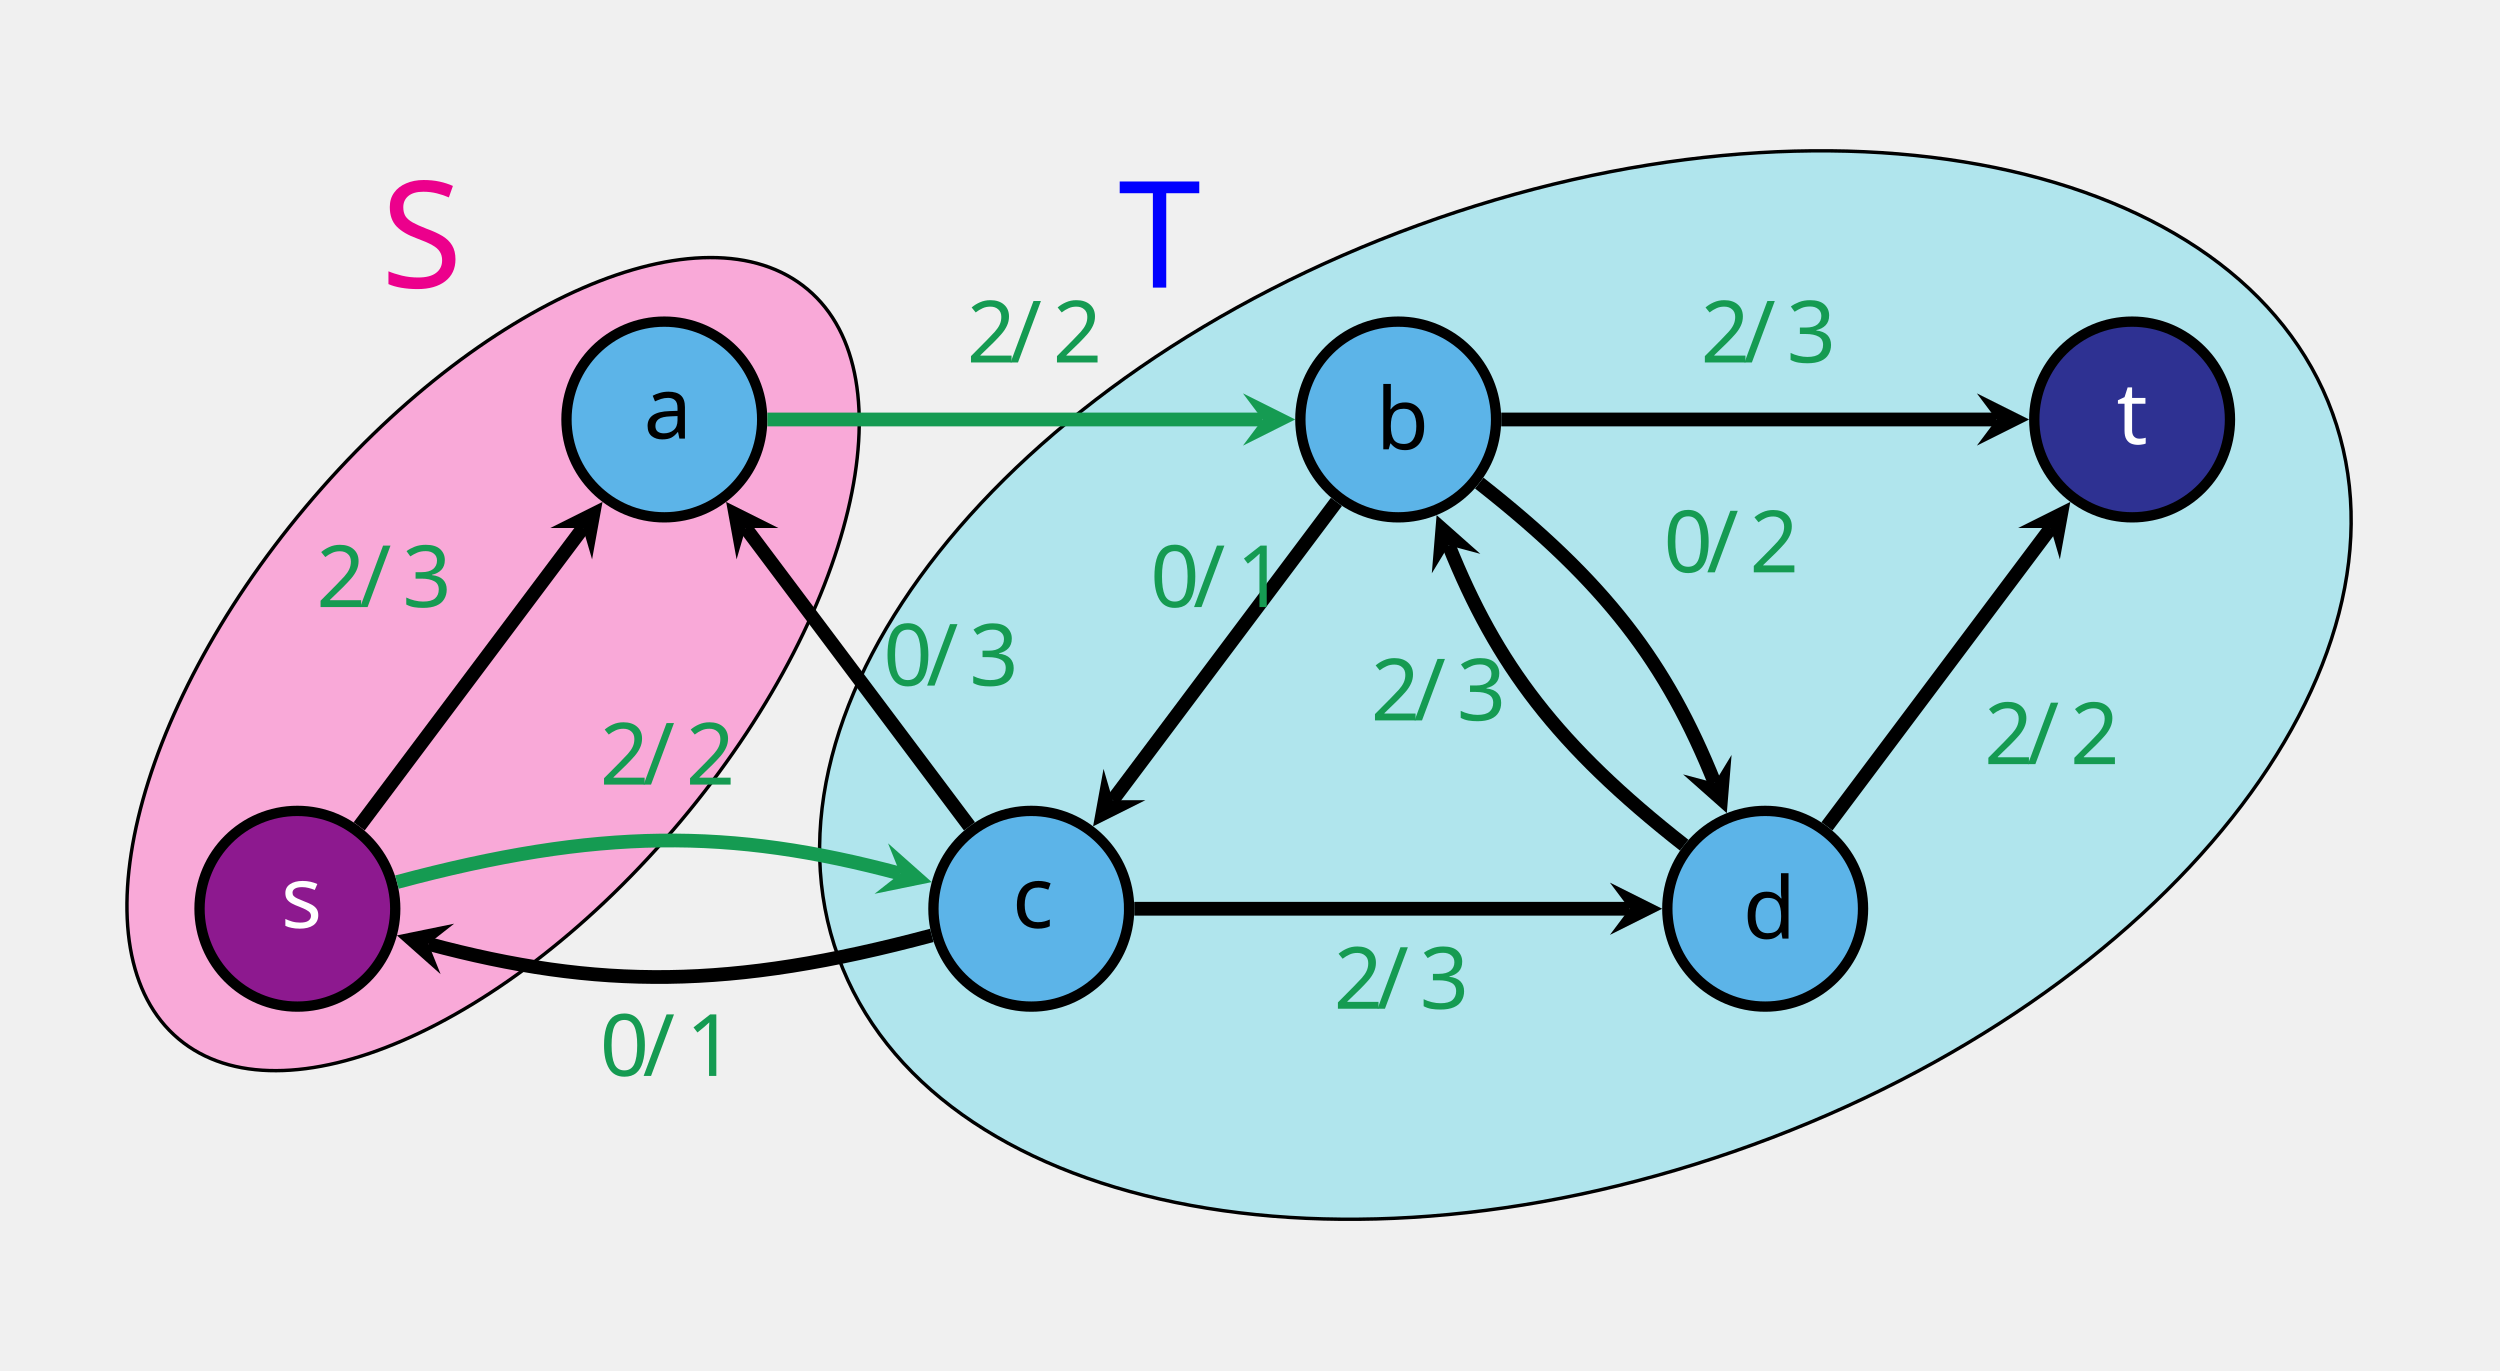
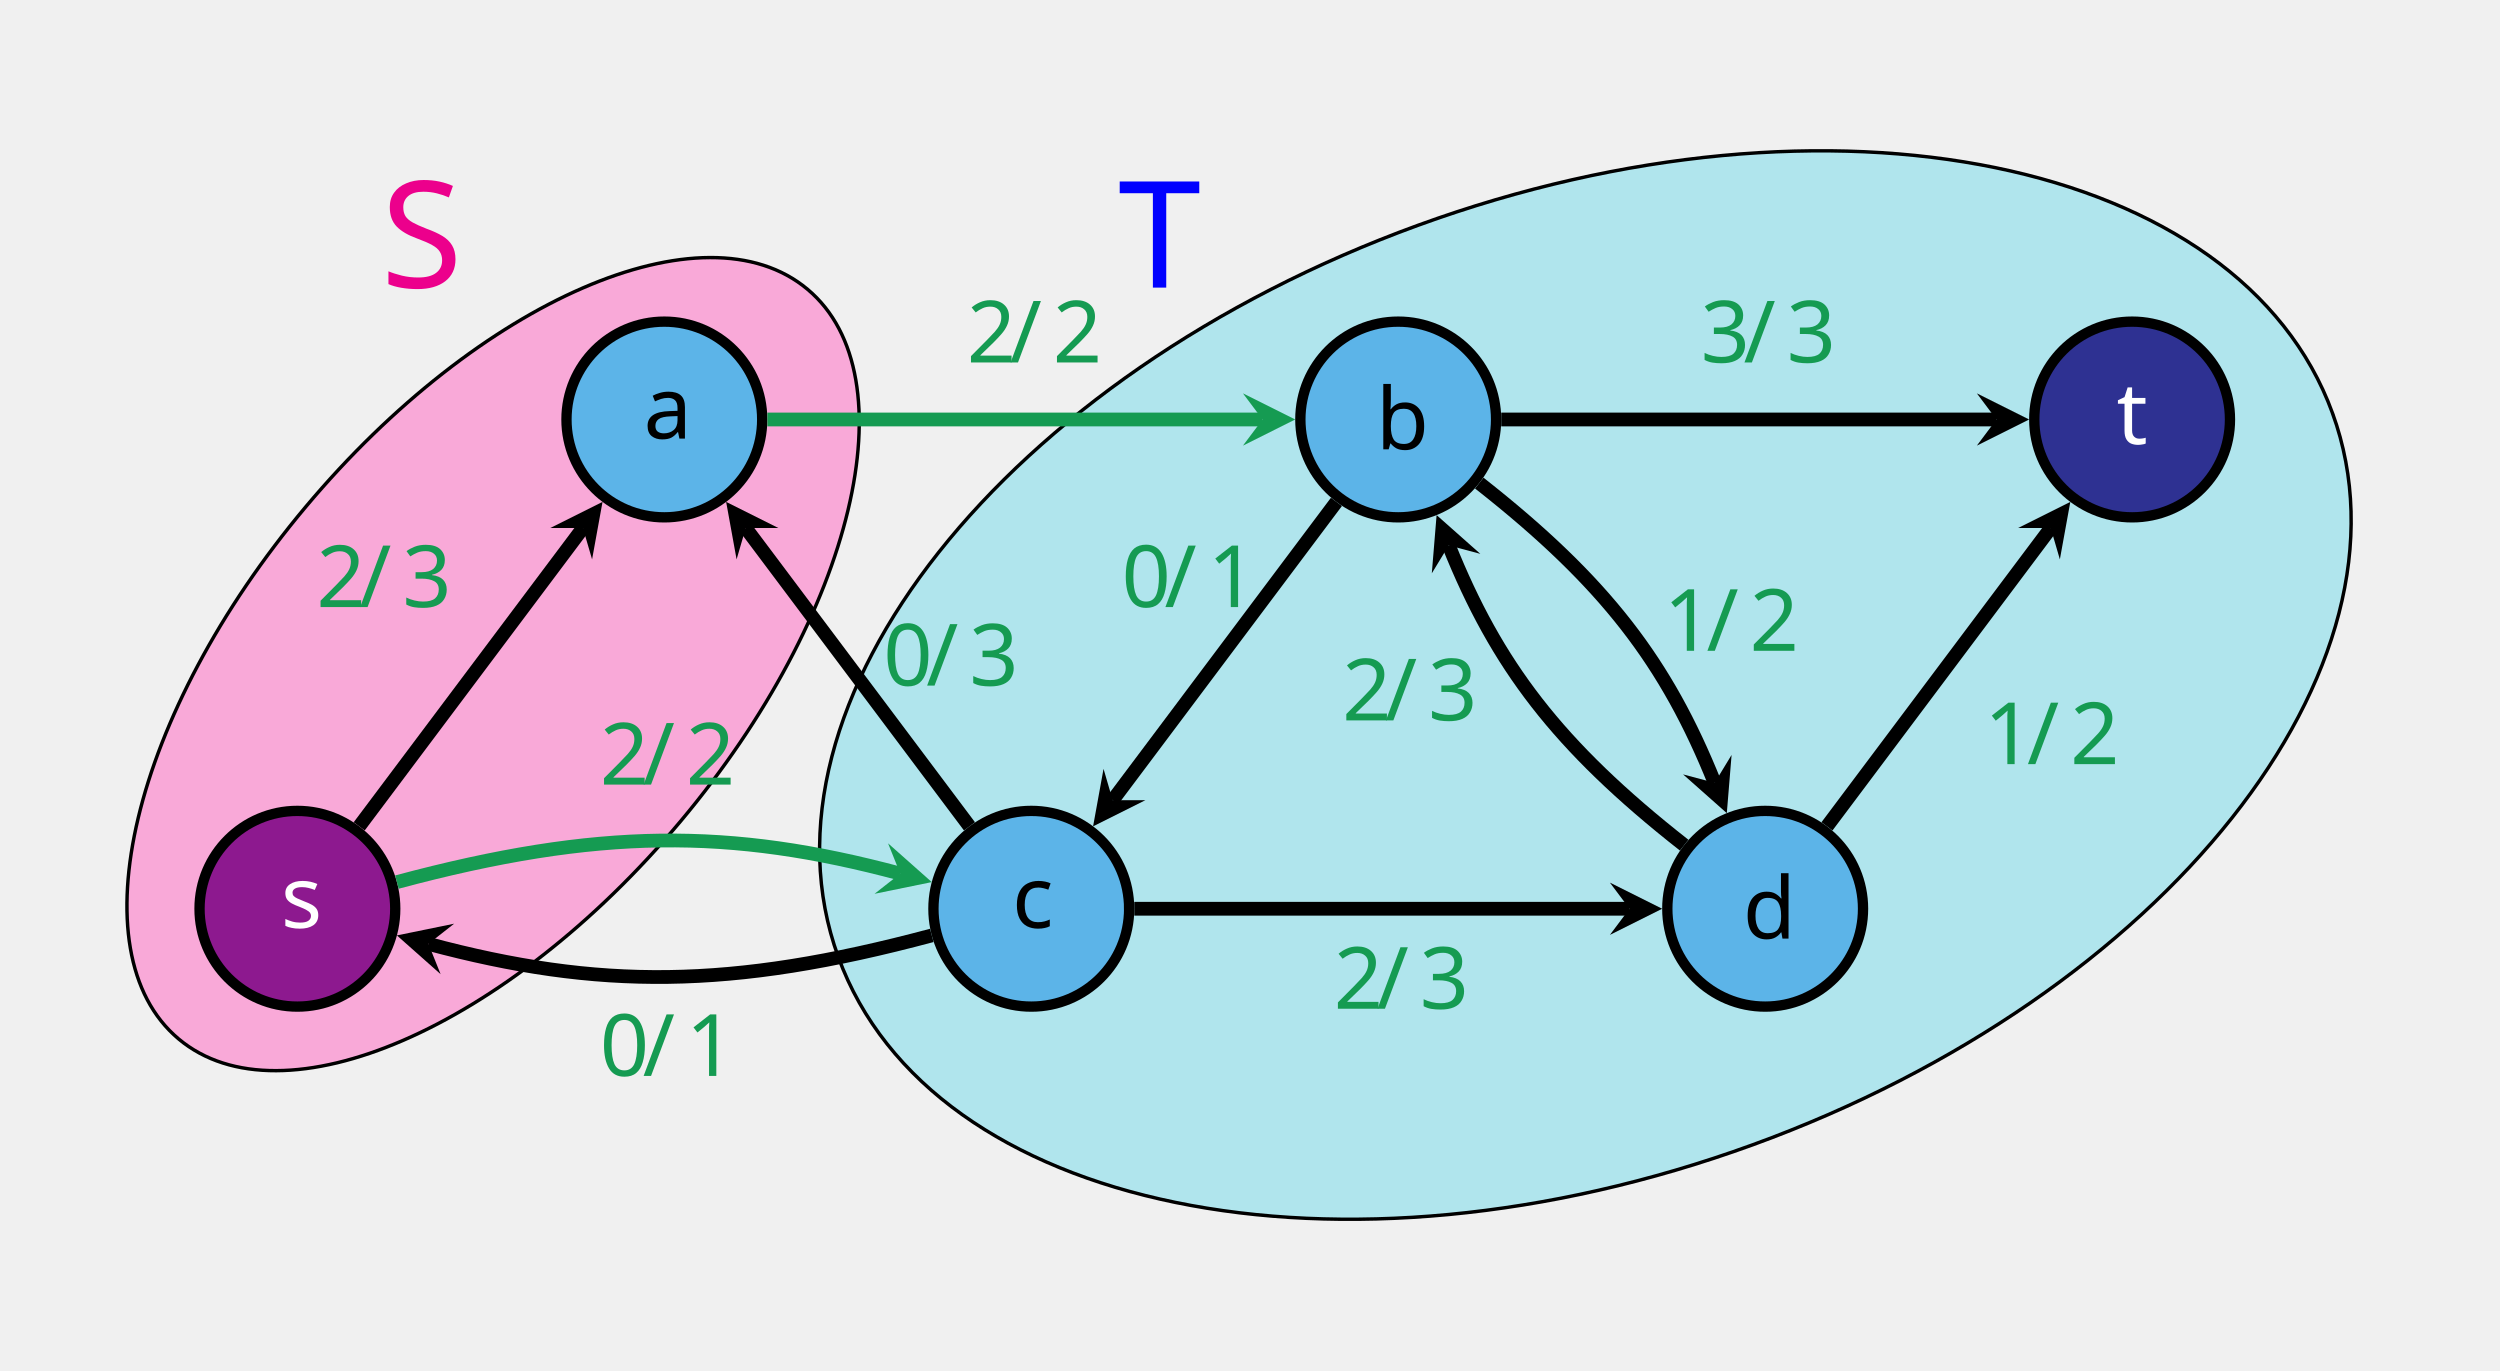
<svg xmlns="http://www.w3.org/2000/svg" version="1.1" id="svg2" width="386.252" height="211.679" viewBox="0 0 386.252 211.679">
  <defs id="defs6" />
  <g id="g8" transform="matrix(1.333333,0,0,-1.333333,0,211.6787)">
    <g id="g10" transform="translate(34.46,53.457)">
      <g id="g12">
        <g id="g14">
          <g id="g16">
            <path d="M 59.12,71.776 C 47.127,81.84 21.09,70.554 0.963,46.568 -19.164,22.582 -25.757,-5.019 -13.765,-15.083 -1.772,-25.146 24.265,-13.86 44.392,10.126 64.519,34.111 71.113,61.713 59.12,71.776 Z" style="fill:#f9a9d8;fill-opacity:1;fill-rule:nonzero;stroke:#000000;stroke-width:0.399;stroke-linecap:butt;stroke-linejoin:miter;stroke-miterlimit:10;stroke-dasharray:none;stroke-opacity:1" id="path18" />
          </g>
          <g id="g20">
            <path d="M 235.82,57.433 C 225.11,86.856 177.67,96.6 129.857,79.198 82.045,61.795 51.967,23.836 62.676,-5.587 c 10.709,-29.423 58.149,-39.168 105.962,-21.765 47.813,17.403 77.89,55.361 67.181,84.785 z" style="fill:#b0e5ed;fill-opacity:1;fill-rule:nonzero;stroke:#000000;stroke-width:0.399;stroke-linecap:butt;stroke-linejoin:miter;stroke-miterlimit:10;stroke-dasharray:none;stroke-opacity:1" id="path22" />
          </g>
          <g id="g24">
            <g id="g26" transform="translate(9.677,71.975)">
              <g id="g28">
                <g id="g30" transform="translate(-44.137,-125.432)">
                  <text xml:space="preserve" transform="matrix(1,0,0,-1,44.137,125.432)" style="font-variant:normal;font-weight:normal;font-size:17.215px;font-family:CMSS17;-inkscape-font-specification:CMSS17;writing-mode:lr-tb;fill:#ec008c;fill-opacity:1;fill-rule:nonzero;stroke:none" id="text34">
                    <tspan x="0" y="0" id="tspan32">S</tspan>
                  </text>
                  <g id="g36" transform="translate(44.137,125.432)" />
                </g>
              </g>
              <g id="g38" transform="translate(-9.677,-71.975)" />
            </g>
          </g>
          <g id="g40">
            <g id="g42" transform="translate(95.116,71.975)">
              <g id="g44">
                <g id="g46" transform="translate(-129.576,-125.432)">
                  <text xml:space="preserve" transform="matrix(1,0,0,-1,129.576,125.432)" style="font-variant:normal;font-weight:normal;font-size:17.215px;font-family:CMSS17;-inkscape-font-specification:CMSS17;writing-mode:lr-tb;fill:#0000ff;fill-opacity:1;fill-rule:nonzero;stroke:none" id="text50">
                    <tspan x="0" y="0" id="tspan48">T</tspan>
                  </text>
                  <g id="g52" transform="translate(129.576,125.432)" />
                </g>
              </g>
              <g id="g54" transform="translate(-95.116,-71.975)" />
            </g>
          </g>
          <g id="g56">
            <g id="g58">
              <path d="m 53.859,56.694 c 0,6.262 -5.076,11.339 -11.339,11.339 -6.262,0 -11.339,-5.076 -11.339,-11.339 0,-6.262 5.076,-11.339 11.339,-11.339 6.262,0 11.339,5.076 11.339,11.339 z" style="fill:#5cb4e8;fill-opacity:1;fill-rule:nonzero;stroke:#000000;stroke-width:1.196;stroke-linecap:butt;stroke-linejoin:miter;stroke-miterlimit:10;stroke-dasharray:none;stroke-opacity:1" id="path60" />
            </g>
            <g id="g62" transform="translate(40.126,54.479)">
              <g id="g64">
                <g id="g66" transform="translate(-74.586,-107.936)">
                  <text xml:space="preserve" transform="matrix(1,0,0,-1,74.586,107.936)" style="font-variant:normal;font-weight:normal;font-size:9.963px;font-family:CMSS10;-inkscape-font-specification:CMSS10;writing-mode:lr-tb;fill:#000000;fill-opacity:1;fill-rule:nonzero;stroke:none" id="text70">
                    <tspan x="0" y="0" id="tspan68">a</tspan>
                  </text>
                  <g id="g72" transform="translate(74.586,107.936)" />
                </g>
              </g>
              <g id="g74" transform="translate(-40.126,-54.479)" />
            </g>
          </g>
          <g id="g76">
            <g id="g78">
              <path d="m 138.899,56.694 c 0,6.262 -5.076,11.339 -11.339,11.339 -6.262,0 -11.339,-5.076 -11.339,-11.339 0,-6.262 5.076,-11.339 11.339,-11.339 6.262,0 11.339,5.076 11.339,11.339 z" style="fill:#5cb4e8;fill-opacity:1;fill-rule:nonzero;stroke:#000000;stroke-width:1.196;stroke-linecap:butt;stroke-linejoin:miter;stroke-miterlimit:10;stroke-dasharray:none;stroke-opacity:1" id="path80" />
            </g>
            <g id="g82" transform="translate(124.986,53.234)">
              <g id="g84">
                <g id="g86" transform="translate(-159.446,-106.691)">
                  <text xml:space="preserve" transform="matrix(1,0,0,-1,159.446,106.691)" style="font-variant:normal;font-weight:normal;font-size:9.963px;font-family:CMSS10;-inkscape-font-specification:CMSS10;writing-mode:lr-tb;fill:#000000;fill-opacity:1;fill-rule:nonzero;stroke:none" id="text90">
                    <tspan x="0" y="0" id="tspan88">b</tspan>
                  </text>
                  <g id="g92" transform="translate(159.446,106.691)" />
                </g>
              </g>
              <g id="g94" transform="translate(-124.986,-53.234)" />
            </g>
          </g>
          <g id="g96">
            <g id="g98">
              <path d="m 223.94,56.694 c 0,6.262 -5.076,11.339 -11.339,11.339 -6.262,0 -11.339,-5.076 -11.339,-11.339 0,-6.262 5.076,-11.339 11.339,-11.339 6.262,0 11.339,5.076 11.339,11.339 z" style="fill:#2e3192;fill-opacity:1;fill-rule:nonzero;stroke:#000000;stroke-width:1.196;stroke-linecap:butt;stroke-linejoin:miter;stroke-miterlimit:10;stroke-dasharray:none;stroke-opacity:1" id="path100" />
            </g>
            <g id="g102" transform="translate(210.8,53.846)">
              <g id="g104">
                <g id="g106" transform="translate(-245.26,-107.303)">
                  <text xml:space="preserve" transform="matrix(1,0,0,-1,245.26,107.303)" style="font-variant:normal;font-weight:normal;font-size:9.963px;font-family:CMSS10;-inkscape-font-specification:CMSS10;writing-mode:lr-tb;fill:#ffffff;fill-opacity:1;fill-rule:nonzero;stroke:none" id="text110">
                    <tspan x="0" y="0" id="tspan108">t</tspan>
                  </text>
                  <g id="g112" transform="translate(245.26,107.303)" />
                </g>
              </g>
              <g id="g114" transform="translate(-210.8,-53.846)" />
            </g>
          </g>
          <g id="g116">
            <g id="g118">
              <path d="M 11.339,0 C 11.339,6.262 6.262,11.339 0,11.339 -6.262,11.339 -11.339,6.262 -11.339,0 c 0,-6.262 5.076,-11.339 11.339,-11.339 6.262,0 11.339,5.076 11.339,11.339 z" style="fill:#8d198f;fill-opacity:1;fill-rule:nonzero;stroke:#000000;stroke-width:1.196;stroke-linecap:butt;stroke-linejoin:miter;stroke-miterlimit:10;stroke-dasharray:none;stroke-opacity:1" id="path120" />
            </g>
            <g id="g122" transform="translate(-1.909,-2.214)">
              <g id="g124">
                <g id="g126" transform="translate(-32.551,-51.243)">
                  <text xml:space="preserve" transform="matrix(1,0,0,-1,32.551,51.243)" style="font-variant:normal;font-weight:normal;font-size:9.963px;font-family:CMSS10;-inkscape-font-specification:CMSS10;writing-mode:lr-tb;fill:#ffffff;fill-opacity:1;fill-rule:nonzero;stroke:none" id="text130">
                    <tspan x="0" y="0" id="tspan128">s</tspan>
                  </text>
                  <g id="g132" transform="translate(32.551,51.243)" />
                </g>
              </g>
              <g id="g134" transform="translate(1.909,2.214)" />
            </g>
          </g>
          <g id="g136">
            <g id="g138">
              <path d="m 96.379,0 c 0,6.262 -5.076,11.339 -11.339,11.339 C 78.778,11.339 73.702,6.262 73.702,0 c 0,-6.262 5.076,-11.339 11.339,-11.339 6.262,0 11.339,5.076 11.339,11.339 z" style="fill:#5cb4e8;fill-opacity:1;fill-rule:nonzero;stroke:#000000;stroke-width:1.196;stroke-linecap:butt;stroke-linejoin:miter;stroke-miterlimit:10;stroke-dasharray:none;stroke-opacity:1" id="path140" />
            </g>
            <g id="g142" transform="translate(82.826,-2.214)">
              <g id="g144">
                <g id="g146" transform="translate(-117.286,-51.243)">
                  <text xml:space="preserve" transform="matrix(1,0,0,-1,117.286,51.243)" style="font-variant:normal;font-weight:normal;font-size:9.963px;font-family:CMSS10;-inkscape-font-specification:CMSS10;writing-mode:lr-tb;fill:#000000;fill-opacity:1;fill-rule:nonzero;stroke:none" id="text150">
                    <tspan x="0" y="0" id="tspan148">c</tspan>
                  </text>
                  <g id="g152" transform="translate(117.286,51.243)" />
                </g>
              </g>
              <g id="g154" transform="translate(-82.826,2.214)" />
            </g>
          </g>
          <g id="g156">
            <g id="g158">
              <path d="m 181.42,0 c 0,6.262 -5.076,11.339 -11.339,11.339 -6.262,0 -11.339,-5.076 -11.339,-11.339 0,-6.262 5.076,-11.339 11.339,-11.339 6.262,0 11.339,5.076 11.339,11.339 z" style="fill:#5cb4e8;fill-opacity:1;fill-rule:nonzero;stroke:#000000;stroke-width:1.196;stroke-linecap:butt;stroke-linejoin:miter;stroke-miterlimit:10;stroke-dasharray:none;stroke-opacity:1" id="path160" />
            </g>
            <g id="g162" transform="translate(167.505,-3.459)">
              <g id="g164">
                <g id="g166" transform="translate(-201.965,-49.998)">
                  <text xml:space="preserve" transform="matrix(1,0,0,-1,201.965,49.998)" style="font-variant:normal;font-weight:normal;font-size:9.963px;font-family:CMSS10;-inkscape-font-specification:CMSS10;writing-mode:lr-tb;fill:#000000;fill-opacity:1;fill-rule:nonzero;stroke:none" id="text170">
                    <tspan x="0" y="0" id="tspan168">d</tspan>
                  </text>
                  <g id="g172" transform="translate(201.965,49.998)" />
                </g>
              </g>
              <g id="g174" transform="translate(-167.505,3.459)" />
            </g>
          </g>
          <g id="g176">
            <g id="g178">
              <path d="M 7.162,9.549 33.087,44.116" style="fill:none;stroke:#000000;stroke-width:1.594;stroke-linecap:butt;stroke-linejoin:miter;stroke-miterlimit:10;stroke-dasharray:none;stroke-opacity:1" id="path180" />
              <g id="g182" transform="matrix(0.59999,0.79997,-0.79997,0.59999,33.08698,44.11621)">
                <g id="g184">
                  <path d="M 3.786,0 -2.271,3.029 0,0 -2.271,-3.029" style="fill:#000000;fill-opacity:1;fill-rule:nonzero;stroke:none" id="path186" />
                </g>
              </g>
              <g id="g188">
                <g id="g190" transform="translate(2.199,34.955)">
                  <g id="g192">
                    <g id="g194" transform="translate(-36.659,-88.412)">
                      <text xml:space="preserve" transform="matrix(1,0,0,-1,36.659,88.412)" style="font-variant:normal;font-weight:normal;font-size:9.963px;font-family:CMSS10;-inkscape-font-specification:CMSS10;writing-mode:lr-tb;fill:#159b52;fill-opacity:1;fill-rule:nonzero;stroke:none" id="text202">
                        <tspan x="0" y="0" id="tspan196">2</tspan>
                        <tspan x="4.981" y="0" id="tspan198">/</tspan>
                        <tspan x="9.963" y="0" id="tspan200">3</tspan>
                      </text>
                      <g id="g204" transform="translate(36.659,88.412)" />
                    </g>
                  </g>
                  <g id="g206" transform="translate(-2.199,-34.955)" />
                </g>
              </g>
            </g>
          </g>
          <g id="g208">
            <g id="g210">
              <path d="m 11.53,3.089 c 23.347,6.256 38.634,6.256 58.324,0.98" style="fill:none;stroke:#159b52;stroke-width:1.594;stroke-linecap:butt;stroke-linejoin:miter;stroke-miterlimit:10;stroke-dasharray:none;stroke-opacity:1" id="path212" />
              <g id="g214" transform="matrix(0.96593,-0.25879,0.25879,0.96593,69.85382,4.06876)">
                <g id="g216">
                  <path d="M 3.786,0 -2.271,3.029 0,0 -2.271,-3.029" style="fill:#159b52;fill-opacity:1;fill-rule:nonzero;stroke:none" id="path218" />
                </g>
              </g>
              <g id="g220">
                <g id="g222" transform="translate(35.048,14.389)">
                  <g id="g224">
                    <g id="g226" transform="translate(-69.508,-67.846)">
                      <text xml:space="preserve" transform="matrix(1,0,0,-1,69.508,67.846)" style="font-variant:normal;font-weight:normal;font-size:9.963px;font-family:CMSS10;-inkscape-font-specification:CMSS10;writing-mode:lr-tb;fill:#159b52;fill-opacity:1;fill-rule:nonzero;stroke:none" id="text234">
                        <tspan x="0" y="0" id="tspan228">2</tspan>
                        <tspan x="4.981" y="0" id="tspan230">/</tspan>
                        <tspan x="9.963" y="0" id="tspan232">2</tspan>
                      </text>
                      <g id="g236" transform="translate(69.508,67.846)" />
                    </g>
                  </g>
                  <g id="g238" transform="translate(-35.048,-14.389)" />
                </g>
              </g>
            </g>
          </g>
          <g id="g240">
            <g id="g242">
              <path d="M 73.511,-3.089 C 50.163,-9.345 34.877,-9.345 15.187,-4.069" style="fill:none;stroke:#000000;stroke-width:1.594;stroke-linecap:butt;stroke-linejoin:miter;stroke-miterlimit:10;stroke-dasharray:none;stroke-opacity:1" id="path244" />
              <g id="g246" transform="matrix(-0.96593,0.25879,-0.25879,-0.96593,15.18658,-4.06876)">
                <g id="g248">
                  <path d="M 3.786,0 -2.271,3.029 0,0 -2.271,-3.029" style="fill:#000000;fill-opacity:1;fill-rule:nonzero;stroke:none" id="path250" />
                </g>
              </g>
              <g id="g252">
                <g id="g254" transform="translate(35.048,-19.37)">
                  <g id="g256">
                    <g id="g258" transform="translate(-69.508,-34.087)">
                      <text xml:space="preserve" transform="matrix(1,0,0,-1,69.508,34.087)" style="font-variant:normal;font-weight:normal;font-size:9.963px;font-family:CMSS10;-inkscape-font-specification:CMSS10;writing-mode:lr-tb;fill:#159b52;fill-opacity:1;fill-rule:nonzero;stroke:none" id="text266">
                        <tspan x="0" y="0" id="tspan260">0</tspan>
                        <tspan x="4.981" y="0" id="tspan262">/</tspan>
                        <tspan x="9.963" y="0" id="tspan264">1</tspan>
                      </text>
                      <g id="g268" transform="translate(69.508,34.087)" />
                    </g>
                  </g>
                  <g id="g270" transform="translate(-35.048,19.37)" />
                </g>
              </g>
            </g>
          </g>
          <g id="g272">
            <g id="g274">
              <path d="M 77.879,9.549 51.953,44.116" style="fill:none;stroke:#000000;stroke-width:1.594;stroke-linecap:butt;stroke-linejoin:miter;stroke-miterlimit:10;stroke-dasharray:none;stroke-opacity:1" id="path276" />
              <g id="g278" transform="matrix(-0.59999,0.79997,-0.79997,-0.59999,51.95341,44.11621)">
                <g id="g280">
                  <path d="M 3.786,0 -2.271,3.029 0,0 -2.271,-3.029" style="fill:#000000;fill-opacity:1;fill-rule:nonzero;stroke:none" id="path282" />
                </g>
              </g>
              <g id="g284">
                <g id="g286" transform="translate(67.897,25.856)">
                  <g id="g288">
                    <g id="g290" transform="translate(-102.357,-79.313)">
                      <text xml:space="preserve" transform="matrix(1,0,0,-1,102.357,79.313)" style="font-variant:normal;font-weight:normal;font-size:9.963px;font-family:CMSS10;-inkscape-font-specification:CMSS10;writing-mode:lr-tb;fill:#159b52;fill-opacity:1;fill-rule:nonzero;stroke:none" id="text298">
                        <tspan x="0" y="0" id="tspan292">0</tspan>
                        <tspan x="4.981" y="0" id="tspan294">/</tspan>
                        <tspan x="9.963" y="0" id="tspan296">3</tspan>
                      </text>
                      <g id="g300" transform="translate(102.357,79.313)" />
                    </g>
                  </g>
                  <g id="g302" transform="translate(-67.897,-25.856)" />
                </g>
              </g>
            </g>
          </g>
          <g id="g304">
            <g id="g306">
              <path d="m 54.457,56.694 h 57.382" style="fill:none;stroke:#159b52;stroke-width:1.594;stroke-linecap:butt;stroke-linejoin:miter;stroke-miterlimit:10;stroke-dasharray:none;stroke-opacity:1" id="path308" />
              <g id="g310" transform="translate(111.8383,56.69362)">
                <g id="g312">
                  <path d="M 3.786,0 -2.271,3.029 0,0 -2.271,-3.029" style="fill:#159b52;fill-opacity:1;fill-rule:nonzero;stroke:none" id="path314" />
                </g>
              </g>
              <g id="g316">
                <g id="g318" transform="translate(77.568,63.301)">
                  <g id="g320">
                    <g id="g322" transform="translate(-112.028,-116.758)">
                      <text xml:space="preserve" transform="matrix(1,0,0,-1,112.028,116.758)" style="font-variant:normal;font-weight:normal;font-size:9.963px;font-family:CMSS10;-inkscape-font-specification:CMSS10;writing-mode:lr-tb;fill:#159b52;fill-opacity:1;fill-rule:nonzero;stroke:none" id="text330">
                        <tspan x="0" y="0" id="tspan324">2</tspan>
                        <tspan x="4.981" y="0" id="tspan326">/</tspan>
                        <tspan x="9.963" y="0" id="tspan328">2</tspan>
                      </text>
                      <g id="g332" transform="translate(112.028,116.758)" />
                    </g>
                  </g>
                  <g id="g334" transform="translate(-77.568,-63.301)" />
                </g>
              </g>
            </g>
          </g>
          <g id="g336">
            <g id="g338">
              <path d="M 120.399,47.145 94.474,12.577" style="fill:none;stroke:#000000;stroke-width:1.594;stroke-linecap:butt;stroke-linejoin:miter;stroke-miterlimit:10;stroke-dasharray:none;stroke-opacity:1" id="path340" />
              <g id="g342" transform="matrix(-0.59999,-0.79997,0.79997,-0.59999,94.47365,12.5774)">
                <g id="g344">
                  <path d="M 3.786,0 -2.271,3.029 0,0 -2.271,-3.029" style="fill:#000000;fill-opacity:1;fill-rule:nonzero;stroke:none" id="path346" />
                </g>
              </g>
              <g id="g348">
-                 <g id="g350" transform="translate(98.827,34.955)">
+                 <g id="g350" transform="translate(95.507,34.955)">
                  <g id="g352">
-                     <g id="g354" transform="translate(-133.287,-88.412)">
-                       <text xml:space="preserve" transform="matrix(1,0,0,-1,133.287,88.412)" style="font-variant:normal;font-weight:normal;font-size:9.963px;font-family:CMSS10;-inkscape-font-specification:CMSS10;writing-mode:lr-tb;fill:#159b52;fill-opacity:1;fill-rule:nonzero;stroke:none" id="text362">
+                     <g id="g354" transform="translate(-129.967,-88.412)">
+                       <text xml:space="preserve" transform="matrix(1,0,0,-1,129.967,88.412)" style="font-variant:normal;font-weight:normal;font-size:9.963px;font-family:CMSS10;-inkscape-font-specification:CMSS10;writing-mode:lr-tb;fill:#159b52;fill-opacity:1;fill-rule:nonzero;stroke:none" id="text362">
                        <tspan x="0" y="0" id="tspan356">0</tspan>
                        <tspan x="4.981" y="0" id="tspan358">/</tspan>
                        <tspan x="9.963" y="0" id="tspan360">1</tspan>
                      </text>
-                       <g id="g364" transform="translate(133.287,88.412)" />
-                     </g>
-                   </g>
-                   <g id="g366" transform="translate(-98.827,-34.955)" />
+                       <g id="g364" transform="translate(129.967,88.412)" />
+                     </g>
+                   </g>
+                   <g id="g366" transform="translate(-95.507,-34.955)" />
                </g>
              </g>
            </g>
          </g>
          <g id="g368">
            <g id="g370">
              <path d="m 96.977,0 h 57.382" style="fill:none;stroke:#000000;stroke-width:1.594;stroke-linecap:butt;stroke-linejoin:miter;stroke-miterlimit:10;stroke-dasharray:none;stroke-opacity:1" id="path372" />
              <g id="g374" transform="translate(154.3586)">
                <g id="g376">
                  <path d="M 3.786,0 -2.271,3.029 0,0 -2.271,-3.029" style="fill:#000000;fill-opacity:1;fill-rule:nonzero;stroke:none" id="path378" />
                </g>
              </g>
              <g id="g380">
                <g id="g382" transform="translate(120.087,-11.589)">
                  <g id="g384">
                    <g id="g386" transform="translate(-154.547,-41.868)">
                      <text xml:space="preserve" transform="matrix(1,0,0,-1,154.547,41.868)" style="font-variant:normal;font-weight:normal;font-size:9.963px;font-family:CMSS10;-inkscape-font-specification:CMSS10;writing-mode:lr-tb;fill:#159b52;fill-opacity:1;fill-rule:nonzero;stroke:none" id="text394">
                        <tspan x="0" y="0" id="tspan388">2</tspan>
                        <tspan x="4.981" y="0" id="tspan390">/</tspan>
                        <tspan x="9.963" y="0" id="tspan392">3</tspan>
                      </text>
                      <g id="g396" transform="translate(154.547,41.868)" />
                    </g>
                  </g>
                  <g id="g398" transform="translate(-120.087,11.589)" />
                </g>
              </g>
            </g>
          </g>
          <g id="g400">
            <g id="g402">
              <path d="m 160.692,7.37 c -14.708,11.545 -21.72,20.894 -27.275,34.733" style="fill:none;stroke:#000000;stroke-width:1.594;stroke-linecap:butt;stroke-linejoin:miter;stroke-miterlimit:10;stroke-dasharray:none;stroke-opacity:1" id="path404" />
              <g id="g406" transform="matrix(-0.3725,0.928,-0.928,-0.3725,133.4168,42.10324)">
                <g id="g408">
                  <path d="M 3.786,0 -2.271,3.029 0,0 -2.271,-3.029" style="fill:#000000;fill-opacity:1;fill-rule:nonzero;stroke:none" id="path410" />
                </g>
              </g>
              <g id="g412">
-                 <g id="g414" transform="translate(124.383,21.824)">
+                 <g id="g414" transform="translate(121.062,21.824)">
                  <g id="g416">
-                     <g id="g418" transform="translate(-158.843,-75.281)">
-                       <text xml:space="preserve" transform="matrix(1,0,0,-1,158.843,75.281)" style="font-variant:normal;font-weight:normal;font-size:9.963px;font-family:CMSS10;-inkscape-font-specification:CMSS10;writing-mode:lr-tb;fill:#159b52;fill-opacity:1;fill-rule:nonzero;stroke:none" id="text426">
+                     <g id="g418" transform="translate(-155.522,-75.281)">
+                       <text xml:space="preserve" transform="matrix(1,0,0,-1,155.522,75.281)" style="font-variant:normal;font-weight:normal;font-size:9.963px;font-family:CMSS10;-inkscape-font-specification:CMSS10;writing-mode:lr-tb;fill:#159b52;fill-opacity:1;fill-rule:nonzero;stroke:none" id="text426">
                        <tspan x="0" y="0" id="tspan420">2</tspan>
                        <tspan x="4.981" y="0" id="tspan422">/</tspan>
                        <tspan x="9.963" y="0" id="tspan424">3</tspan>
                      </text>
-                       <g id="g428" transform="translate(158.843,75.281)" />
-                     </g>
-                   </g>
-                   <g id="g430" transform="translate(-124.383,-21.824)" />
+                       <g id="g428" transform="translate(155.522,75.281)" />
+                     </g>
+                   </g>
+                   <g id="g430" transform="translate(-121.062,-21.824)" />
                </g>
              </g>
            </g>
          </g>
          <g id="g432">
            <g id="g434">
              <path d="m 136.95,49.324 c 14.708,-11.545 21.72,-20.894 27.275,-34.733" style="fill:none;stroke:#000000;stroke-width:1.594;stroke-linecap:butt;stroke-linejoin:miter;stroke-miterlimit:10;stroke-dasharray:none;stroke-opacity:1" id="path436" />
              <g id="g438" transform="matrix(0.3725,-0.928,0.928,0.3725,164.2247,14.59036)">
                <g id="g440">
                  <path d="M 3.786,0 -2.271,3.029 0,0 -2.271,-3.029" style="fill:#000000;fill-opacity:1;fill-rule:nonzero;stroke:none" id="path442" />
                </g>
              </g>
              <g id="g444">
-                 <g id="g446" transform="translate(158.312,38.986)">
+                 <g id="g446" transform="translate(158.312,29.887)">
                  <g id="g448">
-                     <g id="g450" transform="translate(-192.772,-92.443)">
-                       <text xml:space="preserve" transform="matrix(1,0,0,-1,192.772,92.443)" style="font-variant:normal;font-weight:normal;font-size:9.963px;font-family:CMSS10;-inkscape-font-specification:CMSS10;writing-mode:lr-tb;fill:#159b52;fill-opacity:1;fill-rule:nonzero;stroke:none" id="text458">
-                         <tspan x="0" y="0" id="tspan452">0</tspan>
+                     <g id="g450" transform="translate(-192.772,-83.344)">
+                       <text xml:space="preserve" transform="matrix(1,0,0,-1,192.772,83.344)" style="font-variant:normal;font-weight:normal;font-size:9.963px;font-family:CMSS10;-inkscape-font-specification:CMSS10;writing-mode:lr-tb;fill:#159b52;fill-opacity:1;fill-rule:nonzero;stroke:none" id="text458">
+                         <tspan x="0" y="0" id="tspan452">1</tspan>
                        <tspan x="4.981" y="0" id="tspan454">/</tspan>
                        <tspan x="9.963" y="0" id="tspan456">2</tspan>
                      </text>
-                       <g id="g460" transform="translate(192.772,92.443)" />
-                     </g>
-                   </g>
-                   <g id="g462" transform="translate(-158.312,-38.986)" />
+                       <g id="g460" transform="translate(192.772,83.344)" />
+                     </g>
+                   </g>
+                   <g id="g462" transform="translate(-158.312,-29.887)" />
                </g>
              </g>
            </g>
          </g>
          <g id="g464">
            <g id="g466">
              <path d="m 139.497,56.694 h 57.382" style="fill:none;stroke:#000000;stroke-width:1.594;stroke-linecap:butt;stroke-linejoin:miter;stroke-miterlimit:10;stroke-dasharray:none;stroke-opacity:1" id="path468" />
              <g id="g470" transform="translate(196.8788,56.69362)">
                <g id="g472">
                  <path d="M 3.786,0 -2.271,3.029 0,0 -2.271,-3.029" style="fill:#000000;fill-opacity:1;fill-rule:nonzero;stroke:none" id="path474" />
                </g>
              </g>
              <g id="g476">
                <g id="g478" transform="translate(162.607,63.301)">
                  <g id="g480">
                    <g id="g482" transform="translate(-197.067,-116.758)">
                      <text xml:space="preserve" transform="matrix(1,0,0,-1,197.067,116.758)" style="font-variant:normal;font-weight:normal;font-size:9.963px;font-family:CMSS10;-inkscape-font-specification:CMSS10;writing-mode:lr-tb;fill:#159b52;fill-opacity:1;fill-rule:nonzero;stroke:none" id="text490">
-                         <tspan x="0" y="0" id="tspan484">2</tspan>
+                         <tspan x="0" y="0" id="tspan484">3</tspan>
                        <tspan x="4.981" y="0" id="tspan486">/</tspan>
                        <tspan x="9.963" y="0" id="tspan488">3</tspan>
                      </text>
                      <g id="g492" transform="translate(197.067,116.758)" />
                    </g>
                  </g>
                  <g id="g494" transform="translate(-162.607,-63.301)" />
                </g>
              </g>
            </g>
          </g>
          <g id="g496">
            <g id="g498">
              <path d="m 177.243,9.549 25.925,34.567" style="fill:none;stroke:#000000;stroke-width:1.594;stroke-linecap:butt;stroke-linejoin:miter;stroke-miterlimit:10;stroke-dasharray:none;stroke-opacity:1" id="path500" />
              <g id="g502" transform="matrix(0.59999,0.79997,-0.79997,0.59999,203.1678,44.11621)">
                <g id="g504">
                  <path d="M 3.786,0 -2.271,3.029 0,0 -2.271,-3.029" style="fill:#000000;fill-opacity:1;fill-rule:nonzero;stroke:none" id="path506" />
                </g>
              </g>
              <g id="g508">
                <g id="g510" transform="translate(195.456,16.757)">
                  <g id="g512">
                    <g id="g514" transform="translate(-229.916,-70.214)">
                      <text xml:space="preserve" transform="matrix(1,0,0,-1,229.916,70.214)" style="font-variant:normal;font-weight:normal;font-size:9.963px;font-family:CMSS10;-inkscape-font-specification:CMSS10;writing-mode:lr-tb;fill:#159b52;fill-opacity:1;fill-rule:nonzero;stroke:none" id="text522">
-                         <tspan x="0" y="0" id="tspan516">2</tspan>
+                         <tspan x="0" y="0" id="tspan516">1</tspan>
                        <tspan x="4.981" y="0" id="tspan518">/</tspan>
                        <tspan x="9.963" y="0" id="tspan520">2</tspan>
                      </text>
                      <g id="g524" transform="translate(229.916,70.214)" />
                    </g>
                  </g>
                  <g id="g526" transform="translate(-195.456,-16.757)" />
                </g>
              </g>
            </g>
          </g>
        </g>
      </g>
    </g>
  </g>
</svg>
